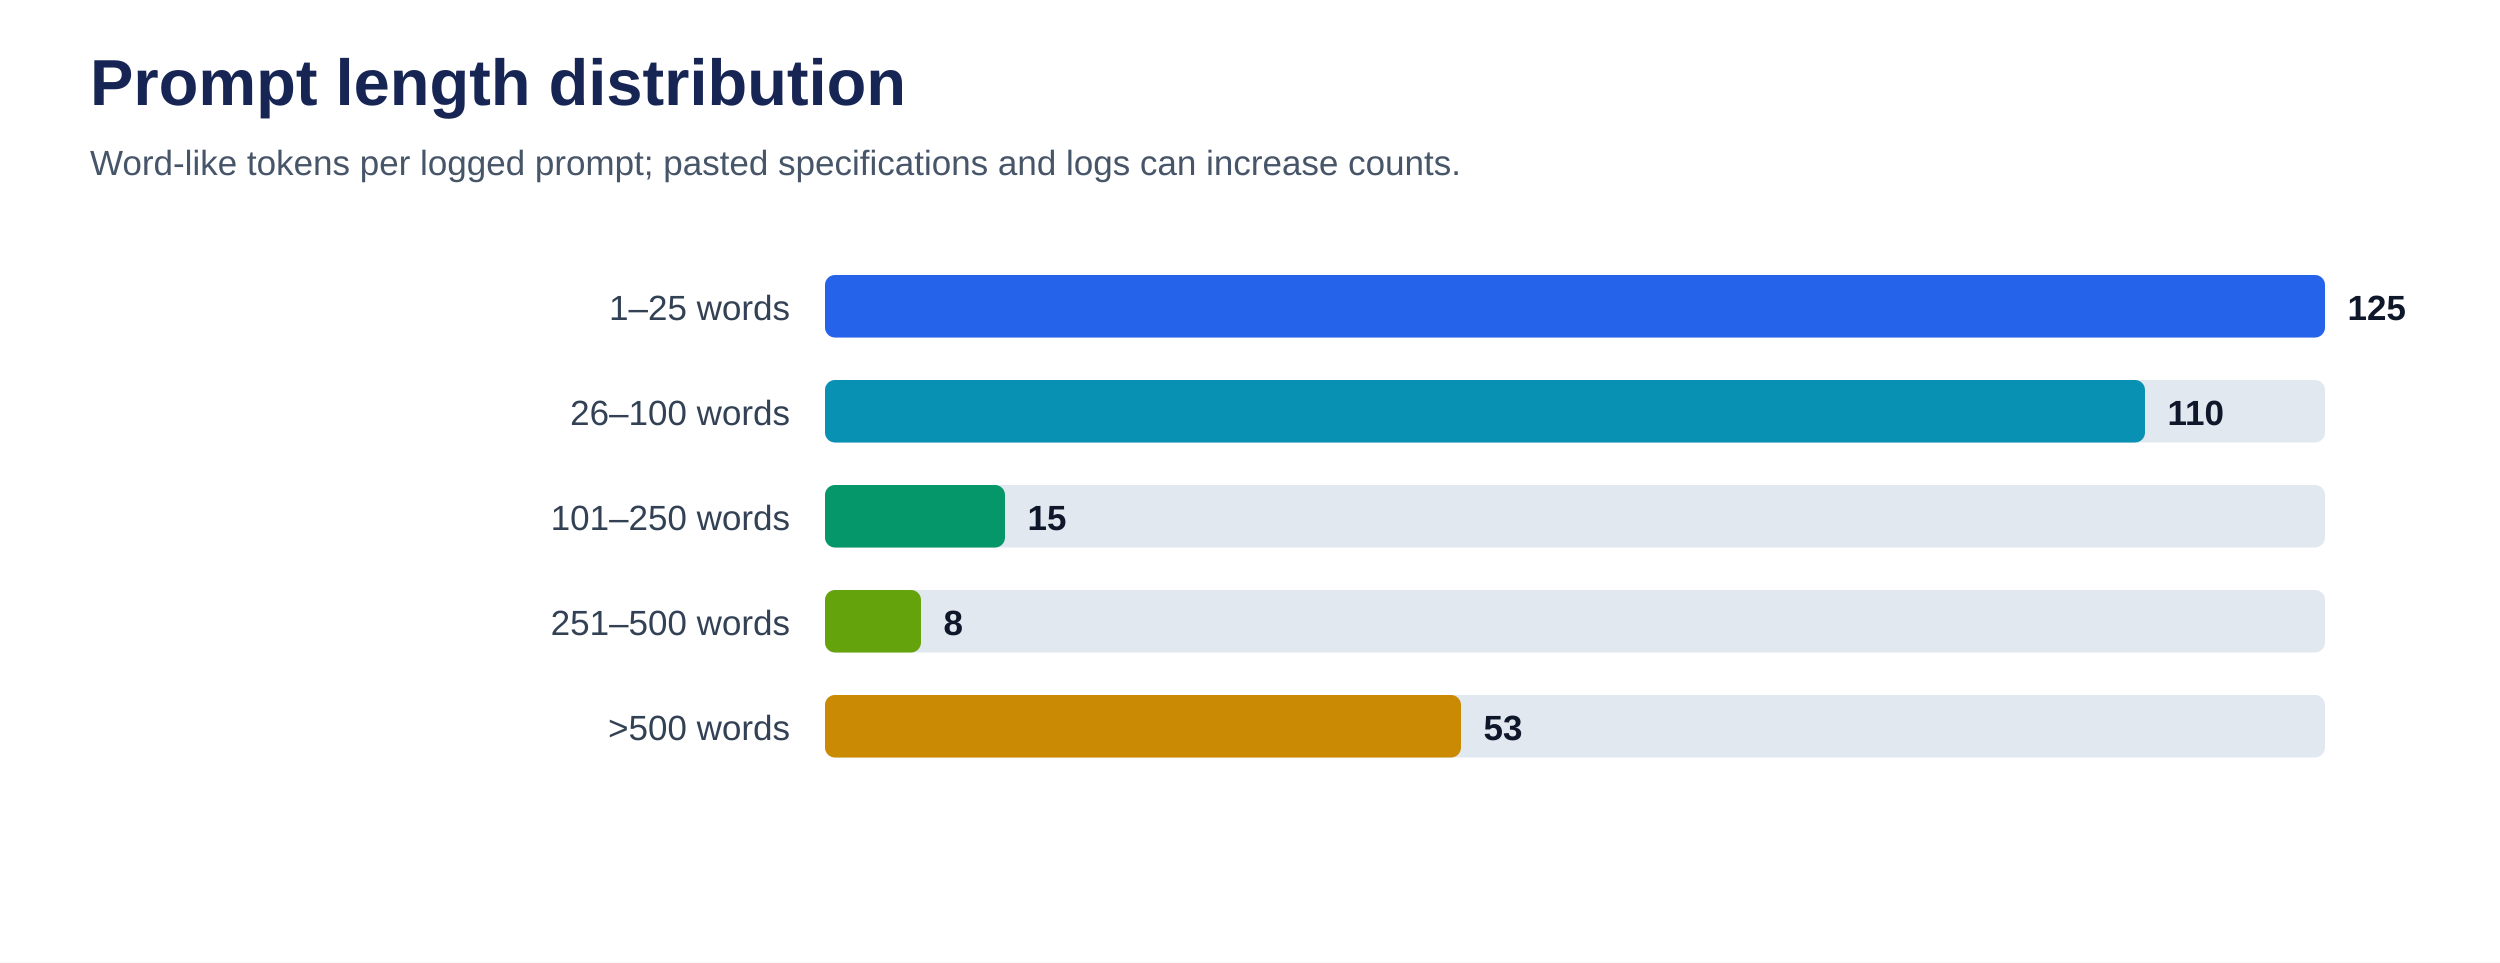
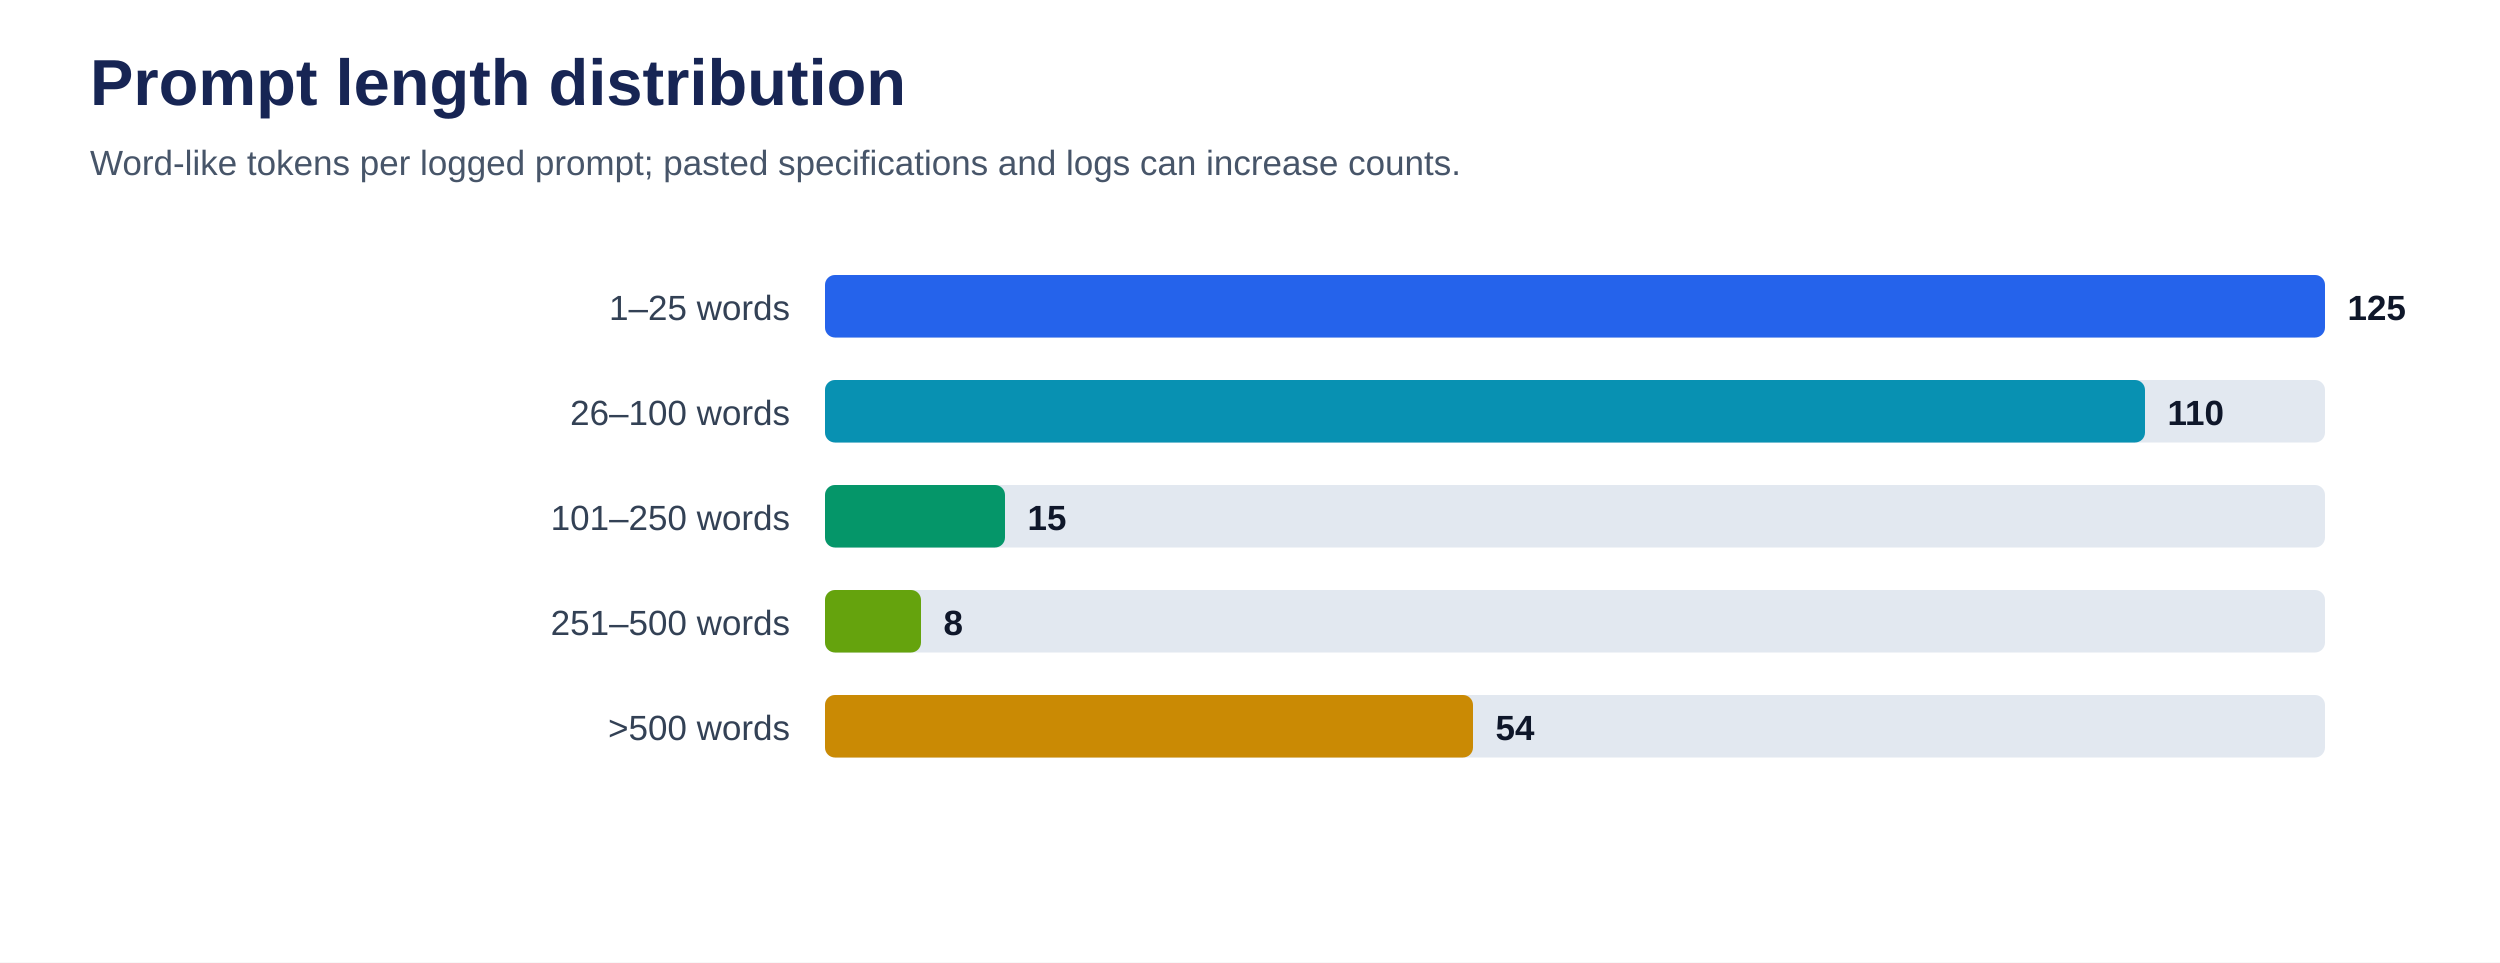
<svg xmlns="http://www.w3.org/2000/svg" viewBox="0 0 1000 385" role="img" aria-labelledby="title desc">
  <rect width="100%" height="100%" fill="#ffffff" />
  <text x="36" y="42" font-family="Arial, sans-serif" font-size="26" font-weight="700" fill="#172554">Prompt length distribution</text>
  <text x="36" y="70" font-family="Arial, sans-serif" font-size="14" fill="#475569">Word-like tokens per logged prompt; pasted specifications and logs can increase counts.</text>
  <text x="316" y="128" text-anchor="end" font-family="Arial, sans-serif" font-size="14" fill="#334155">1–25 words</text>
  <rect x="330" y="110" width="600" height="25" rx="4" fill="#e2e8f0" />
  <rect x="330" y="110" width="600.0" height="25" rx="4" fill="#2563eb" />
  <text x="939.0" y="128" font-family="Arial, sans-serif" font-size="14" font-weight="700" fill="#0f172a">125</text>
  <text x="316" y="170" text-anchor="end" font-family="Arial, sans-serif" font-size="14" fill="#334155">26–100 words</text>
  <rect x="330" y="152" width="600" height="25" rx="4" fill="#e2e8f0" />
  <rect x="330" y="152" width="528.0" height="25" rx="4" fill="#0891b2" />
  <text x="867.0" y="170" font-family="Arial, sans-serif" font-size="14" font-weight="700" fill="#0f172a">110</text>
  <text x="316" y="212" text-anchor="end" font-family="Arial, sans-serif" font-size="14" fill="#334155">101–250 words</text>
  <rect x="330" y="194" width="600" height="25" rx="4" fill="#e2e8f0" />
  <rect x="330" y="194" width="72.0" height="25" rx="4" fill="#059669" />
  <text x="411.0" y="212" font-family="Arial, sans-serif" font-size="14" font-weight="700" fill="#0f172a">15</text>
  <text x="316" y="254" text-anchor="end" font-family="Arial, sans-serif" font-size="14" fill="#334155">251–500 words</text>
  <rect x="330" y="236" width="600" height="25" rx="4" fill="#e2e8f0" />
  <rect x="330" y="236" width="38.4" height="25" rx="4" fill="#65a30d" />
  <text x="377.4" y="254" font-family="Arial, sans-serif" font-size="14" font-weight="700" fill="#0f172a">8</text>
  <text x="316" y="296" text-anchor="end" font-family="Arial, sans-serif" font-size="14" fill="#334155">&gt;500 words</text>
  <rect x="330" y="278" width="600" height="25" rx="4" fill="#e2e8f0" />
-   <rect x="330" y="278" width="254.4" height="25" rx="4" fill="#ca8a04" />
-   <text x="593.4" y="296" font-family="Arial, sans-serif" font-size="14" font-weight="700" fill="#0f172a">53</text>
+   <rect x="330" y="278" width="259.2" height="25" rx="4" fill="#ca8a04" />
+   <text x="598.2" y="296" font-family="Arial, sans-serif" font-size="14" font-weight="700" fill="#0f172a">54</text>
</svg>
